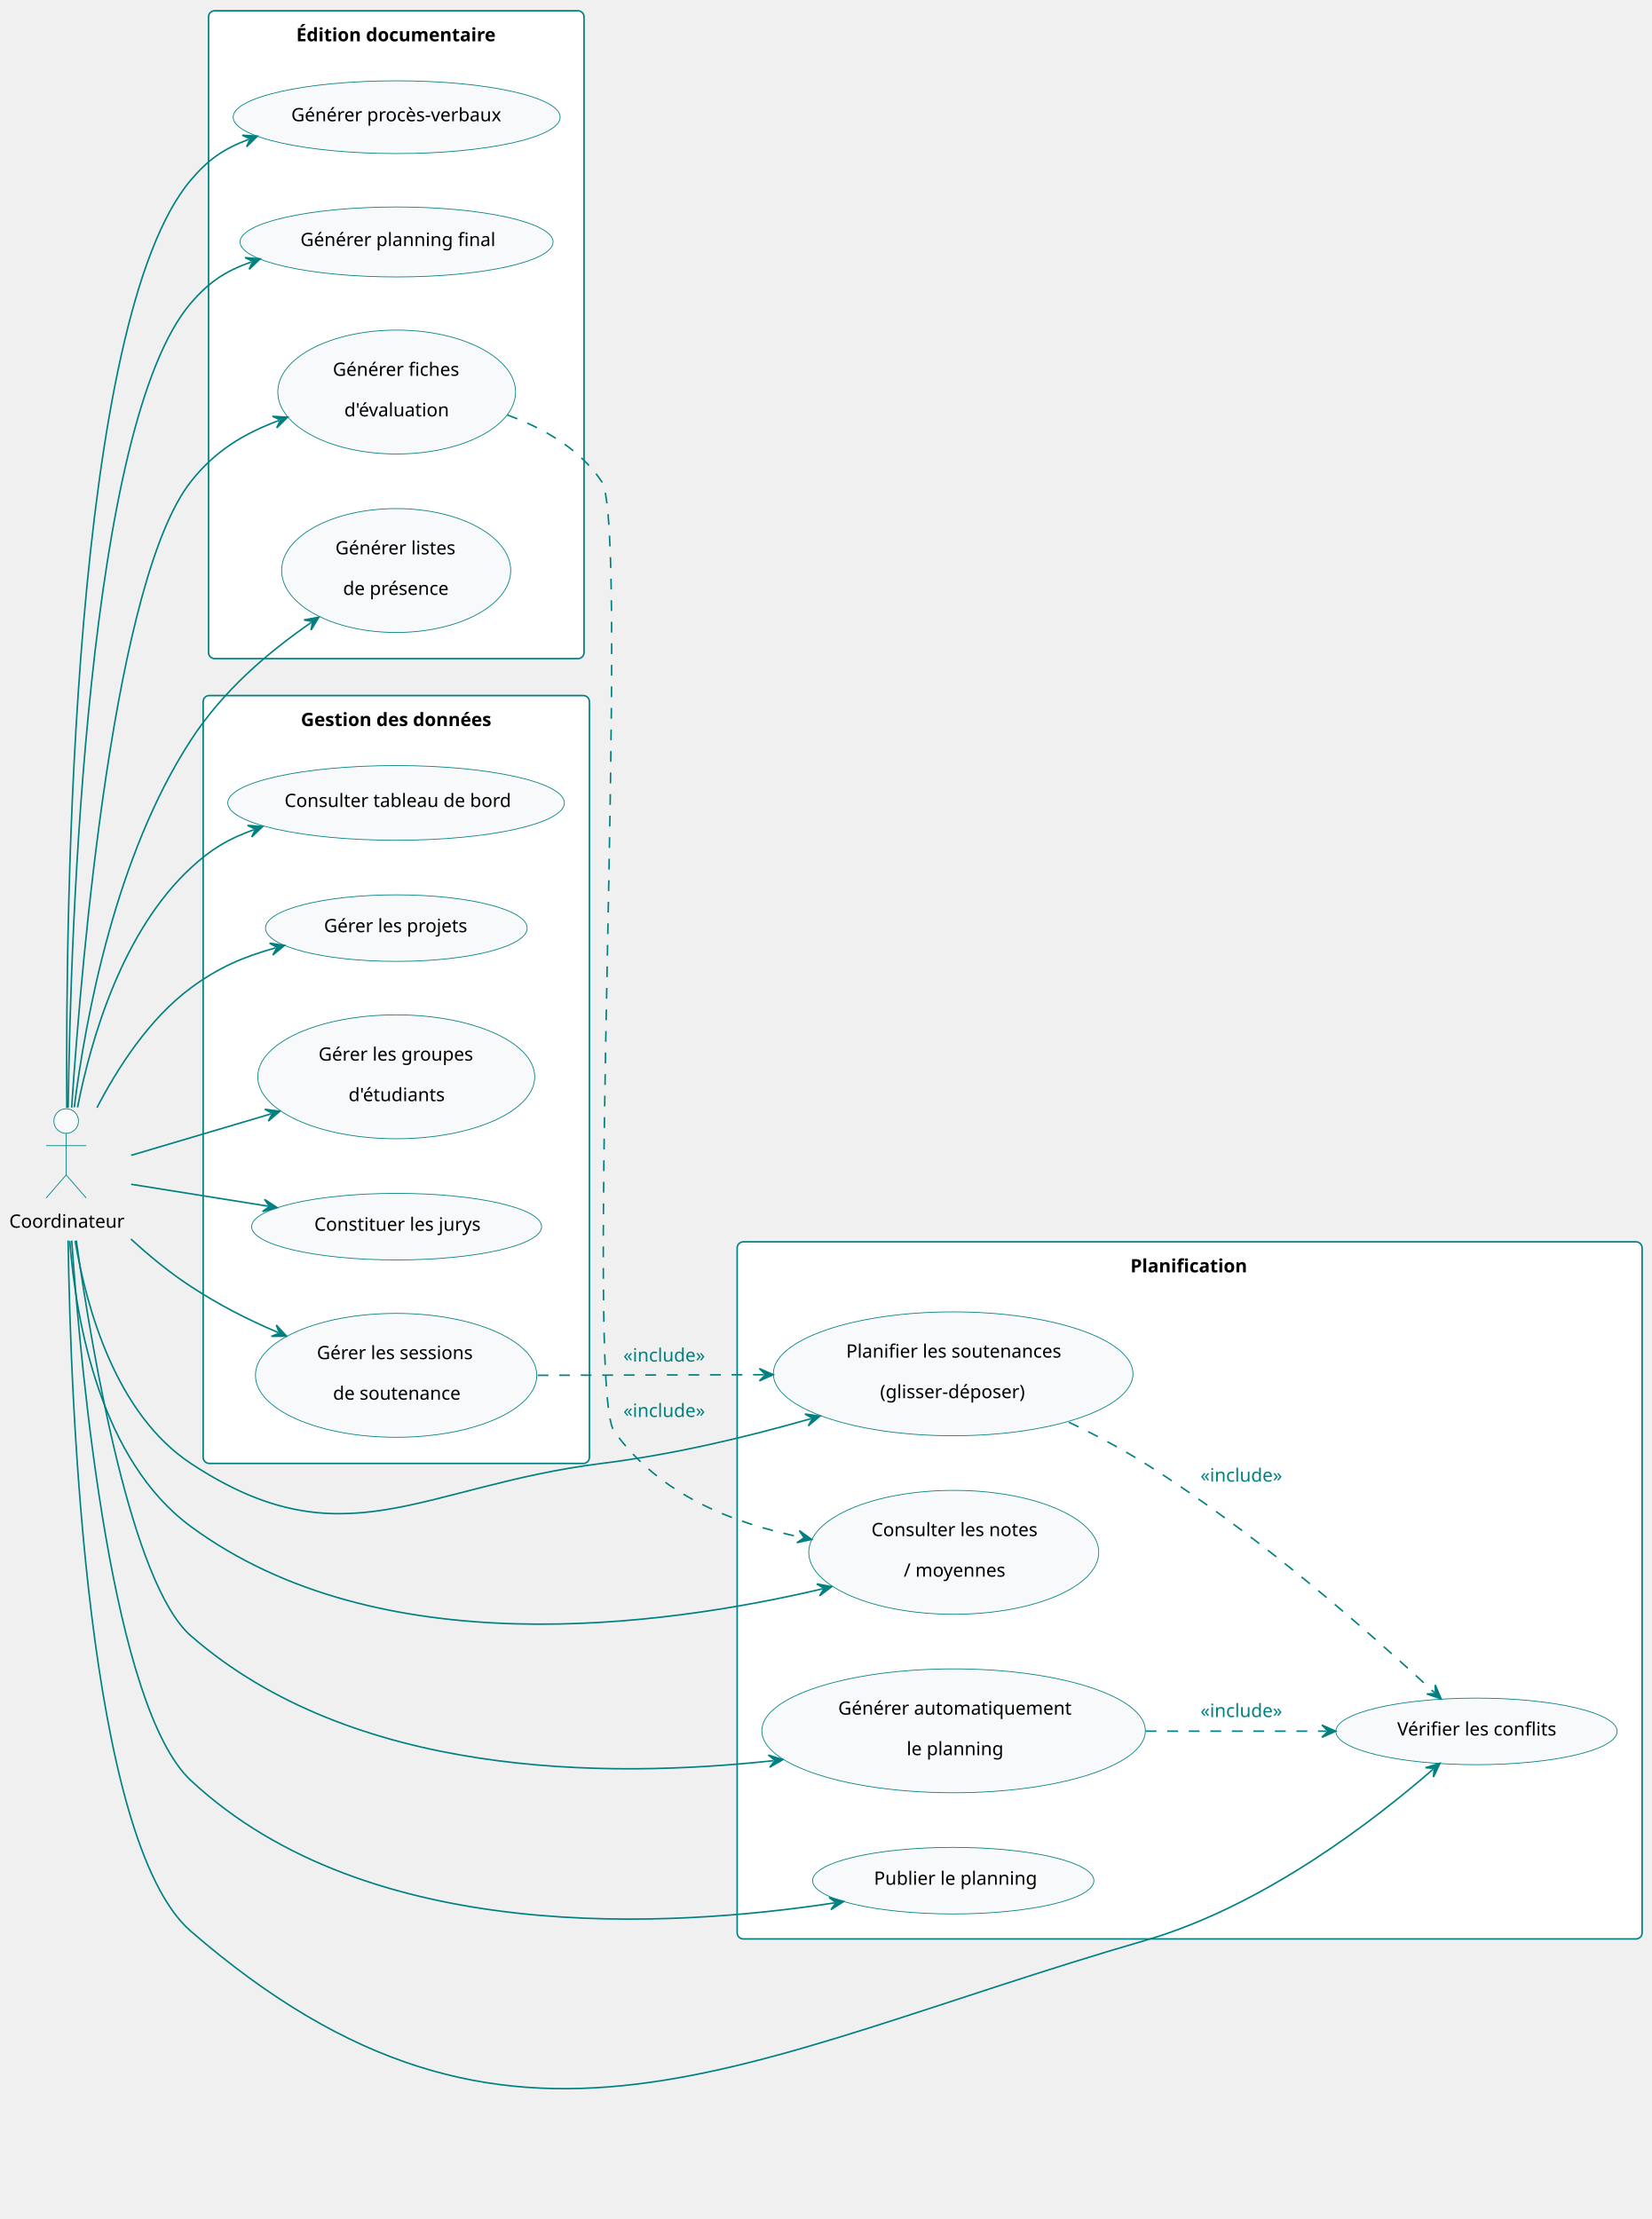
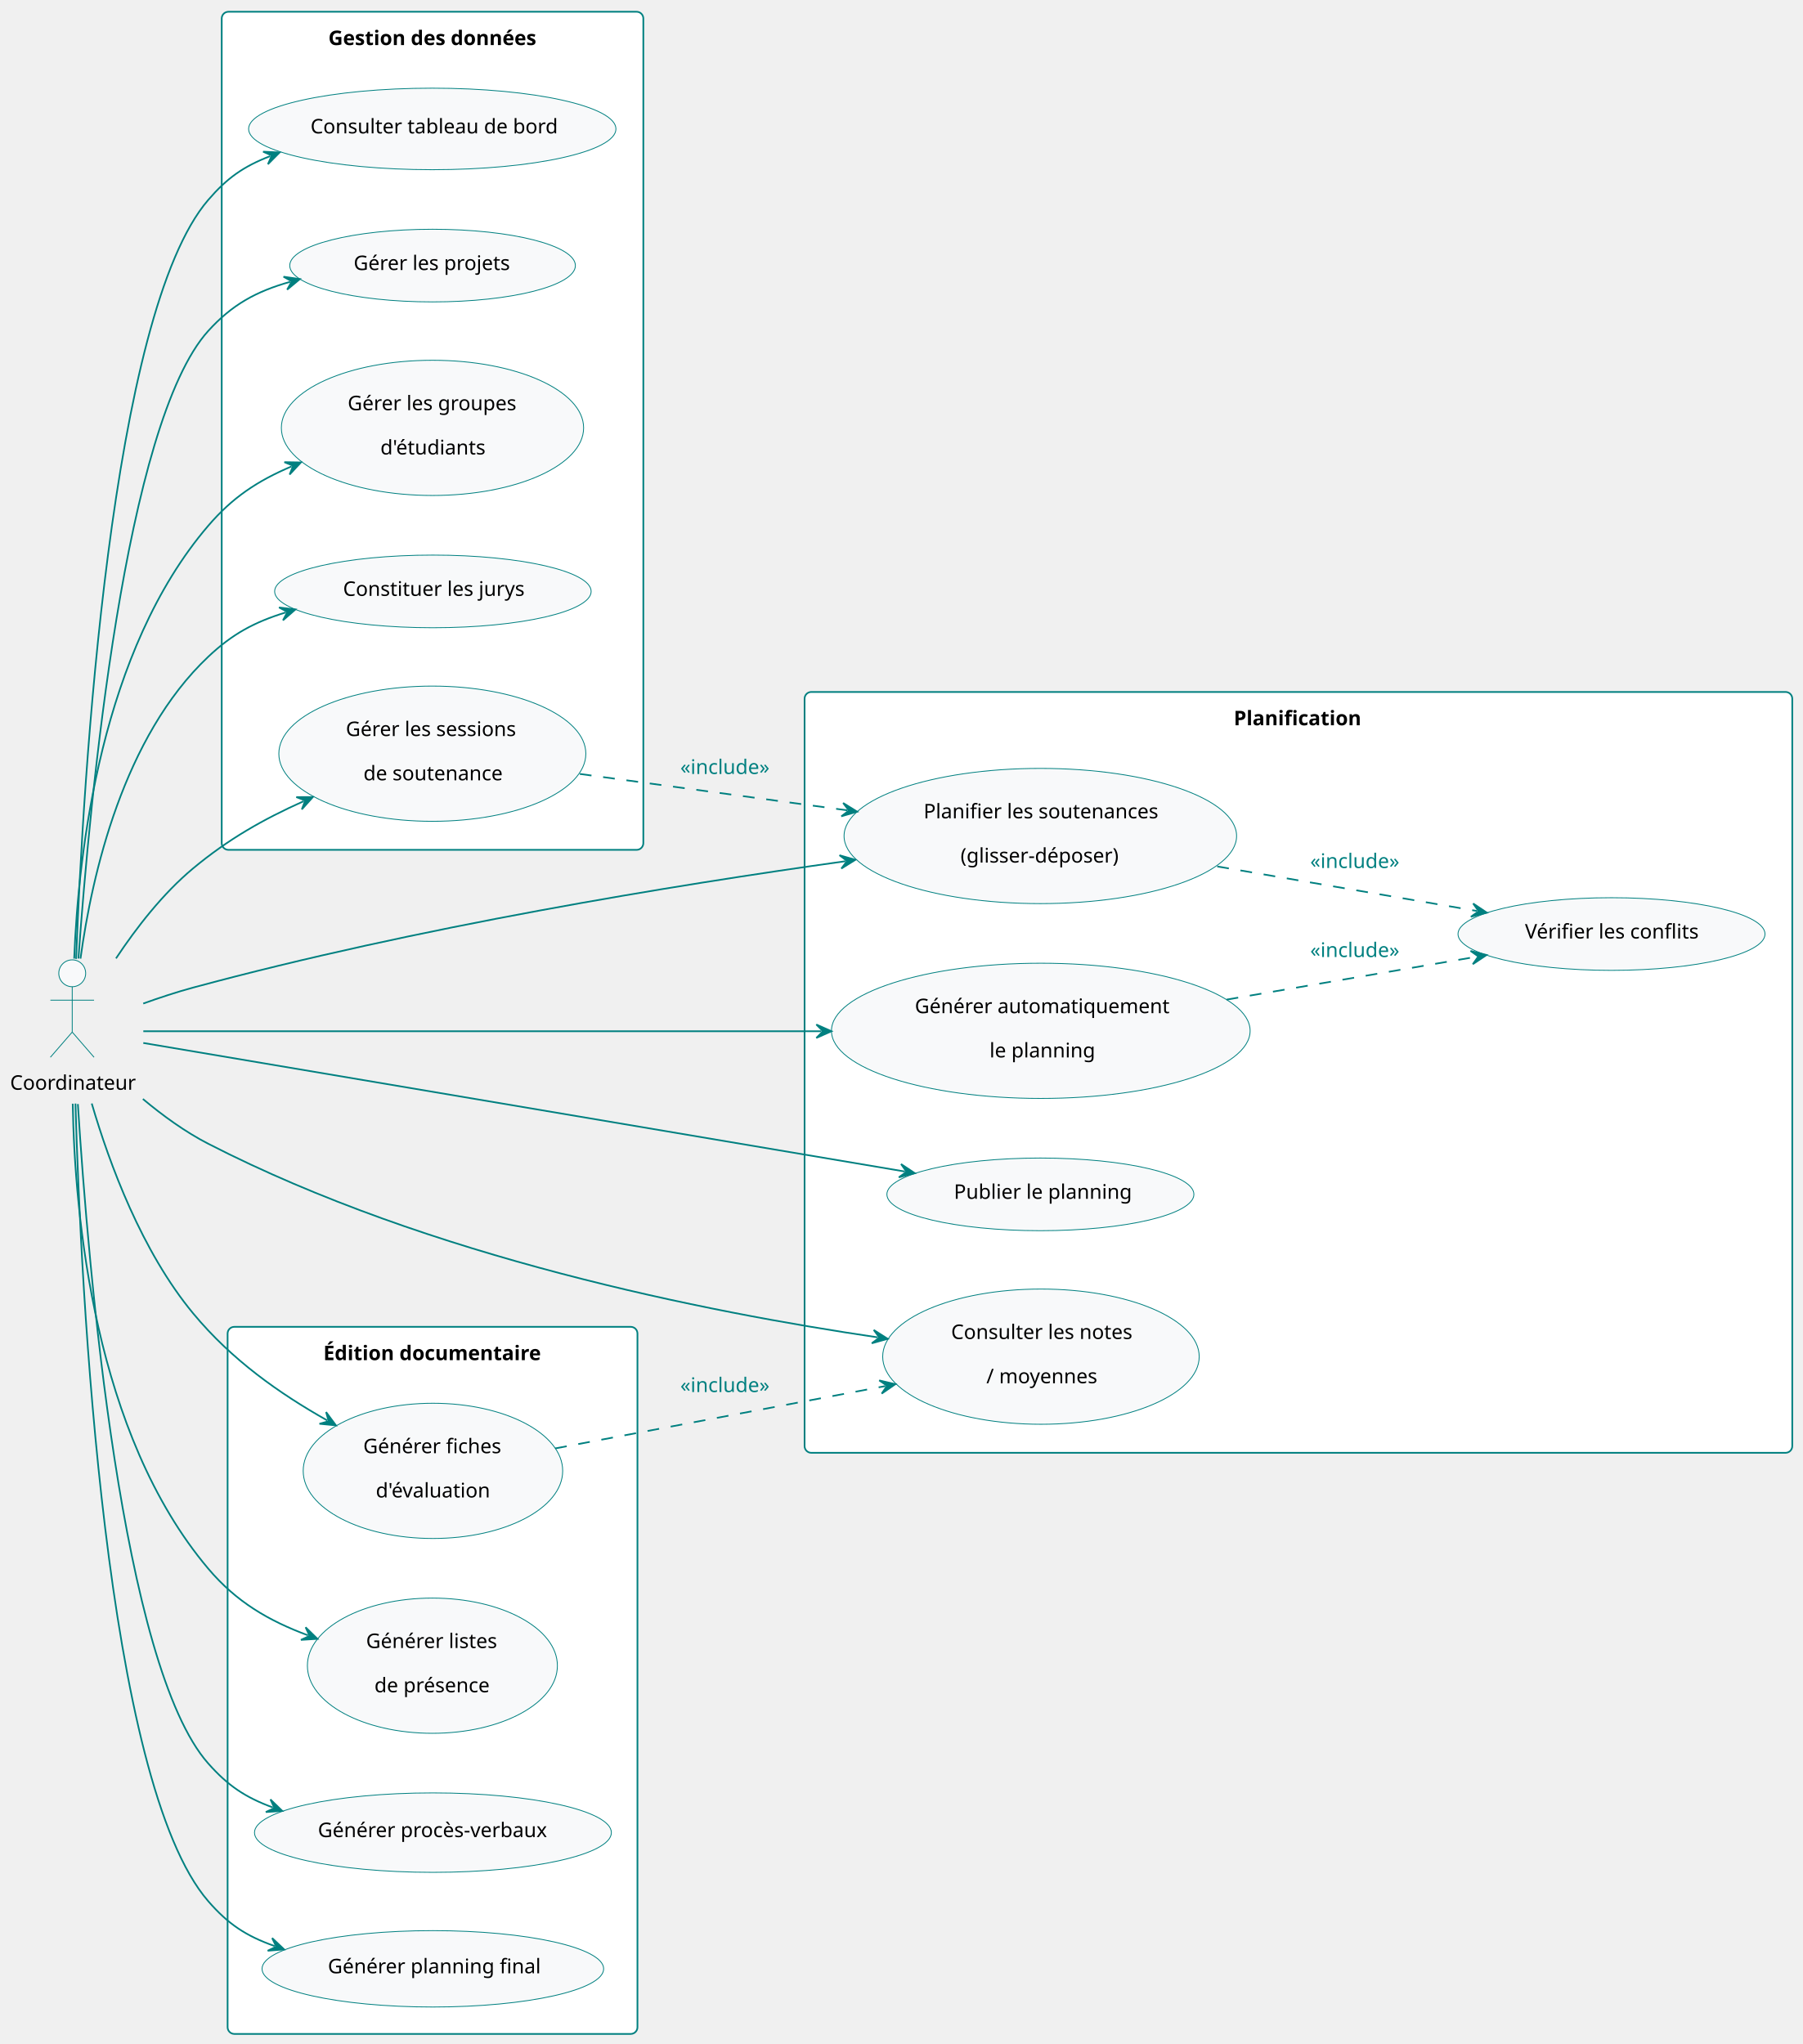
- <svg xmlns="http://www.w3.org/2000/svg" contentStyleType="text/css" height="1442px" preserveAspectRatio="none" style="width:1073px;height:1442px;background:#FFFFFF;" version="1.1" viewBox="0 0 1073 1442" width="1073px" zoomAndPan="magnify">
+ <svg xmlns="http://www.w3.org/2000/svg" contentStyleType="text/css" height="1217px" preserveAspectRatio="none" style="width:1073px;height:1217px;background:#FFFFFF;" version="1.1" viewBox="0 0 1073 1217" width="1073px" zoomAndPan="magnify">
  <defs />
  <g>
    <g id="cluster_Gestion des données">
-       <rect fill="#FFFFFF" height="499" rx="4" ry="4" style="stroke:#008080;stroke-width:1.0;" width="251" x="132" y="452" />
-       <text fill="#000000" font-family="sans-serif" font-size="12" font-weight="bold" lengthAdjust="spacing" textLength="124" x="195.5" y="471.828">Gestion des données</text>
+       <rect fill="#FFFFFF" height="499" rx="4" ry="4" style="stroke:#008080;stroke-width:1.0;" width="251" x="132" y="7" />
+       <text fill="#000000" font-family="sans-serif" font-size="12" font-weight="bold" lengthAdjust="spacing" textLength="124" x="195.5" y="26.828">Gestion des données</text>
    </g>
    <g id="cluster_Planification">
-       <rect fill="#FFFFFF" height="453" rx="4" ry="4" style="stroke:#008080;stroke-width:1.0;" width="588" x="479" y="807" />
-       <text fill="#000000" font-family="sans-serif" font-size="12" font-weight="bold" lengthAdjust="spacing" textLength="77" x="734.5" y="826.828">Planification</text>
+       <rect fill="#FFFFFF" height="453" rx="4" ry="4" style="stroke:#008080;stroke-width:1.0;" width="588" x="479" y="412" />
+       <text fill="#000000" font-family="sans-serif" font-size="12" font-weight="bold" lengthAdjust="spacing" textLength="77" x="734.5" y="431.828">Planification</text>
    </g>
    <g id="cluster_Édition documentaire">
-       <rect fill="#FFFFFF" height="421" rx="4" ry="4" style="stroke:#008080;stroke-width:1.0;" width="244" x="135.5" y="7" />
-       <text fill="#000000" font-family="sans-serif" font-size="12" font-weight="bold" lengthAdjust="spacing" textLength="130" x="192.5" y="26.828">Édition documentaire</text>
+       <rect fill="#FFFFFF" height="421" rx="4" ry="4" style="stroke:#008080;stroke-width:1.0;" width="244" x="135.5" y="790" />
+       <text fill="#000000" font-family="sans-serif" font-size="12" font-weight="bold" lengthAdjust="spacing" textLength="130" x="192.5" y="809.828">Édition documentaire</text>
    </g>
    <g id="elem_Dashboard">
-       <ellipse cx="257.348" cy="521.769" fill="#F8F9FA" rx="109.348" ry="24.27" style="stroke:#008080;stroke-width:0.5;" />
-       <text fill="#000000" font-family="sans-serif" font-size="12" lengthAdjust="spacing" textLength="145" x="184.848" y="524.426">Consulter tableau de bord</text>
+       <ellipse cx="257.348" cy="76.769" fill="#F8F9FA" rx="109.348" ry="24.27" style="stroke:#008080;stroke-width:0.5;" />
+       <text fill="#000000" font-family="sans-serif" font-size="12" lengthAdjust="spacing" textLength="145" x="184.848" y="79.426">Consulter tableau de bord</text>
    </g>
    <g id="elem_Projects">
-       <ellipse cx="257.524" cy="603.128" fill="#F8F9FA" rx="85.024" ry="21.628" style="stroke:#008080;stroke-width:0.5;" />
-       <text fill="#000000" font-family="sans-serif" font-size="12" lengthAdjust="spacing" textLength="94" x="210.524" y="605.784">Gérer les projets</text>
+       <ellipse cx="257.524" cy="158.128" fill="#F8F9FA" rx="85.024" ry="21.628" style="stroke:#008080;stroke-width:0.5;" />
+       <text fill="#000000" font-family="sans-serif" font-size="12" lengthAdjust="spacing" textLength="94" x="210.524" y="160.784">Gérer les projets</text>
    </g>
    <g id="elem_Groups">
-       <ellipse cx="257.474" cy="699.756" fill="#F8F9FA" rx="89.974" ry="40.256" style="stroke:#008080;stroke-width:0.5;" />
-       <text fill="#000000" font-family="sans-serif" font-size="12" lengthAdjust="spacing" textLength="101" x="206.974" y="689.24">Gérer les groupes</text>
-       <text fill="#000000" font-family="sans-serif" font-size="12" lengthAdjust="spacing" textLength="62" x="226.474" y="715.584">d'étudiants</text>
+       <ellipse cx="257.474" cy="254.756" fill="#F8F9FA" rx="89.974" ry="40.256" style="stroke:#008080;stroke-width:0.5;" />
+       <text fill="#000000" font-family="sans-serif" font-size="12" lengthAdjust="spacing" textLength="101" x="206.974" y="244.24">Gérer les groupes</text>
+       <text fill="#000000" font-family="sans-serif" font-size="12" lengthAdjust="spacing" textLength="62" x="226.474" y="270.584">d'étudiants</text>
    </g>
    <g id="elem_Juries">
-       <ellipse cx="257.717" cy="797.128" fill="#F8F9FA" rx="94.217" ry="21.628" style="stroke:#008080;stroke-width:0.5;" />
-       <text fill="#000000" font-family="sans-serif" font-size="12" lengthAdjust="spacing" textLength="107" x="204.217" y="799.784">Constituer les jurys</text>
+       <ellipse cx="257.717" cy="352.128" fill="#F8F9FA" rx="94.217" ry="21.628" style="stroke:#008080;stroke-width:0.5;" />
+       <text fill="#000000" font-family="sans-serif" font-size="12" lengthAdjust="spacing" textLength="107" x="204.217" y="354.784">Constituer les jurys</text>
    </g>
    <g id="elem_Sessions">
-       <ellipse cx="257.388" cy="893.756" fill="#F8F9FA" rx="91.388" ry="40.256" style="stroke:#008080;stroke-width:0.5;" />
-       <text fill="#000000" font-family="sans-serif" font-size="12" lengthAdjust="spacing" textLength="103" x="205.888" y="883.24">Gérer les sessions</text>
-       <text fill="#000000" font-family="sans-serif" font-size="12" lengthAdjust="spacing" textLength="82" x="216.388" y="909.584">de soutenance</text>
+       <ellipse cx="257.388" cy="448.756" fill="#F8F9FA" rx="91.388" ry="40.256" style="stroke:#008080;stroke-width:0.5;" />
+       <text fill="#000000" font-family="sans-serif" font-size="12" lengthAdjust="spacing" textLength="103" x="205.888" y="438.24">Gérer les sessions</text>
+       <text fill="#000000" font-family="sans-serif" font-size="12" lengthAdjust="spacing" textLength="82" x="216.388" y="464.584">de soutenance</text>
    </g>
    <g id="elem_Planner">
-       <ellipse cx="619.344" cy="892.756" fill="#F8F9FA" rx="116.844" ry="40.256" style="stroke:#008080;stroke-width:0.5;" />
-       <text fill="#000000" font-family="sans-serif" font-size="12" lengthAdjust="spacing" textLength="139" x="549.844" y="882.24">Planifier les soutenances</text>
-       <text fill="#000000" font-family="sans-serif" font-size="12" lengthAdjust="spacing" textLength="95" x="571.844" y="908.584">(glisser-déposer)</text>
+       <ellipse cx="619.344" cy="497.756" fill="#F8F9FA" rx="116.844" ry="40.256" style="stroke:#008080;stroke-width:0.5;" />
+       <text fill="#000000" font-family="sans-serif" font-size="12" lengthAdjust="spacing" textLength="139" x="549.844" y="487.24">Planifier les soutenances</text>
+       <text fill="#000000" font-family="sans-serif" font-size="12" lengthAdjust="spacing" textLength="95" x="571.844" y="513.584">(glisser-déposer)</text>
    </g>
    <g id="elem_AutoGen">
-       <ellipse cx="619.622" cy="1124.756" fill="#F8F9FA" rx="124.622" ry="40.256" style="stroke:#008080;stroke-width:0.5;" />
-       <text fill="#000000" font-family="sans-serif" font-size="12" lengthAdjust="spacing" textLength="150" x="544.622" y="1114.24">Générer automatiquement</text>
-       <text fill="#000000" font-family="sans-serif" font-size="12" lengthAdjust="spacing" textLength="61" x="589.122" y="1140.584">le planning</text>
+       <ellipse cx="619.622" cy="613.756" fill="#F8F9FA" rx="124.622" ry="40.256" style="stroke:#008080;stroke-width:0.5;" />
+       <text fill="#000000" font-family="sans-serif" font-size="12" lengthAdjust="spacing" textLength="150" x="544.622" y="603.24">Générer automatiquement</text>
+       <text fill="#000000" font-family="sans-serif" font-size="12" lengthAdjust="spacing" textLength="61" x="589.122" y="629.584">le planning</text>
    </g>
    <g id="elem_Publish">
-       <ellipse cx="619.388" cy="1222.128" fill="#F8F9FA" rx="91.388" ry="21.628" style="stroke:#008080;stroke-width:0.5;" />
-       <text fill="#000000" font-family="sans-serif" font-size="12" lengthAdjust="spacing" textLength="103" x="567.888" y="1224.784">Publier le planning</text>
+       <ellipse cx="619.388" cy="711.128" fill="#F8F9FA" rx="91.388" ry="21.628" style="stroke:#008080;stroke-width:0.5;" />
+       <text fill="#000000" font-family="sans-serif" font-size="12" lengthAdjust="spacing" textLength="103" x="567.888" y="713.784">Publier le planning</text>
    </g>
    <g id="elem_Conflicts">
-       <ellipse cx="959.388" cy="1125.128" fill="#F8F9FA" rx="91.388" ry="21.628" style="stroke:#008080;stroke-width:0.5;" />
-       <text fill="#000000" font-family="sans-serif" font-size="12" lengthAdjust="spacing" textLength="103" x="907.888" y="1127.784">Vérifier les conflits</text>
+       <ellipse cx="959.388" cy="556.128" fill="#F8F9FA" rx="91.388" ry="21.628" style="stroke:#008080;stroke-width:0.5;" />
+       <text fill="#000000" font-family="sans-serif" font-size="12" lengthAdjust="spacing" textLength="103" x="907.888" y="558.784">Vérifier les conflits</text>
    </g>
    <g id="elem_Grades">
-       <ellipse cx="619.717" cy="1008.756" fill="#F8F9FA" rx="94.217" ry="40.256" style="stroke:#008080;stroke-width:0.5;" />
-       <text fill="#000000" font-family="sans-serif" font-size="12" lengthAdjust="spacing" textLength="107" x="566.217" y="998.24">Consulter les notes</text>
-       <text fill="#000000" font-family="sans-serif" font-size="12" lengthAdjust="spacing" textLength="65" x="587.217" y="1024.584">/ moyennes</text>
+       <ellipse cx="619.717" cy="807.756" fill="#F8F9FA" rx="94.217" ry="40.256" style="stroke:#008080;stroke-width:0.5;" />
+       <text fill="#000000" font-family="sans-serif" font-size="12" lengthAdjust="spacing" textLength="107" x="566.217" y="797.24">Consulter les notes</text>
+       <text fill="#000000" font-family="sans-serif" font-size="12" lengthAdjust="spacing" textLength="65" x="587.217" y="823.584">/ moyennes</text>
    </g>
    <g id="elem_GenFiches">
-       <ellipse cx="257.746" cy="254.756" fill="#F8F9FA" rx="77.246" ry="40.256" style="stroke:#008080;stroke-width:0.5;" />
-       <text fill="#000000" font-family="sans-serif" font-size="12" lengthAdjust="spacing" textLength="83" x="216.246" y="244.24">Générer fiches</text>
-       <text fill="#000000" font-family="sans-serif" font-size="12" lengthAdjust="spacing" textLength="68" x="223.746" y="270.584">d'évaluation</text>
+       <ellipse cx="257.746" cy="875.756" fill="#F8F9FA" rx="77.246" ry="40.256" style="stroke:#008080;stroke-width:0.5;" />
+       <text fill="#000000" font-family="sans-serif" font-size="12" lengthAdjust="spacing" textLength="83" x="216.246" y="865.24">Générer fiches</text>
+       <text fill="#000000" font-family="sans-serif" font-size="12" lengthAdjust="spacing" textLength="68" x="223.746" y="891.584">d'évaluation</text>
    </g>
    <g id="elem_GenPres">
-       <ellipse cx="257.418" cy="370.756" fill="#F8F9FA" rx="74.418" ry="40.256" style="stroke:#008080;stroke-width:0.5;" />
-       <text fill="#000000" font-family="sans-serif" font-size="12" lengthAdjust="spacing" textLength="79" x="217.918" y="360.24">Générer listes</text>
-       <text fill="#000000" font-family="sans-serif" font-size="12" lengthAdjust="spacing" textLength="69" x="222.918" y="386.584">de présence</text>
+       <ellipse cx="257.418" cy="991.756" fill="#F8F9FA" rx="74.418" ry="40.256" style="stroke:#008080;stroke-width:0.5;" />
+       <text fill="#000000" font-family="sans-serif" font-size="12" lengthAdjust="spacing" textLength="79" x="217.918" y="981.24">Générer listes</text>
+       <text fill="#000000" font-family="sans-serif" font-size="12" lengthAdjust="spacing" textLength="69" x="222.918" y="1007.584">de présence</text>
    </g>
    <g id="elem_GenPV">
-       <ellipse cx="257.737" cy="76.147" fill="#F8F9FA" rx="106.237" ry="23.647" style="stroke:#008080;stroke-width:0.5;" />
-       <text fill="#000000" font-family="sans-serif" font-size="12" lengthAdjust="spacing" textLength="137" x="189.237" y="78.803">Générer procès-verbaux</text>
+       <ellipse cx="257.737" cy="1091.147" fill="#F8F9FA" rx="106.237" ry="23.647" style="stroke:#008080;stroke-width:0.5;" />
+       <text fill="#000000" font-family="sans-serif" font-size="12" lengthAdjust="spacing" textLength="137" x="189.237" y="1093.803">Générer procès-verbaux</text>
    </g>
    <g id="elem_GenPlanning">
-       <ellipse cx="257.691" cy="157.238" fill="#F8F9FA" rx="101.691" ry="22.738" style="stroke:#008080;stroke-width:0.5;" />
-       <text fill="#000000" font-family="sans-serif" font-size="12" lengthAdjust="spacing" textLength="125" x="195.191" y="159.894">Générer planning final</text>
+       <ellipse cx="257.691" cy="1172.238" fill="#F8F9FA" rx="101.691" ry="22.738" style="stroke:#008080;stroke-width:0.5;" />
+       <text fill="#000000" font-family="sans-serif" font-size="12" lengthAdjust="spacing" textLength="125" x="195.191" y="1174.894">Générer planning final</text>
    </g>
    <g id="elem_Coord">
-       <ellipse cx="43" cy="728.5" fill="#F8F9FA" rx="8" ry="8" style="stroke:#008080;stroke-width:0.5;" />
-       <path d="M43,736.5 L43,763.5 M30,744.5 L56,744.5 M43,763.5 L30,778.5 M43,763.5 L56,778.5 " fill="none" style="stroke:#008080;stroke-width:0.5;" />
-       <text fill="#000000" font-family="sans-serif" font-size="12" lengthAdjust="spacing" textLength="74" x="6" y="797.828">Coordinateur</text>
+       <ellipse cx="43" cy="579.5" fill="#F8F9FA" rx="8" ry="8" style="stroke:#008080;stroke-width:0.5;" />
+       <path d="M43,587.5 L43,614.5 M30,595.5 L56,595.5 M43,614.5 L30,629.5 M43,614.5 L56,629.5 " fill="none" style="stroke:#008080;stroke-width:0.5;" />
+       <text fill="#000000" font-family="sans-serif" font-size="12" lengthAdjust="spacing" textLength="74" x="6" y="648.828">Coordinateur</text>
    </g>
    <g id="link_Planner_Conflicts">
-       <path d="M694.54,924.2 C711.22,932.2 728.55,941.31 744,951 C819.76,998.52 894.589,1065.061 932.019,1099.911 " fill="none" id="Planner-to-Conflicts" style="stroke:#008080;stroke-width:1.0;stroke-dasharray:7.0,7.0;" />
-       <polygon fill="#008080" points="936.41,1104,932.549,1094.94,932.751,1100.593,927.097,1100.795,936.41,1104" style="stroke:#008080;stroke-width:1.0;" />
-       <text fill="#008080" font-family="sans-serif" font-size="12" lengthAdjust="spacing" textLength="52" x="780" y="962.828">«include»</text>
+       <path d="M724.67,515.88 C776.65,524.8 832.366,534.356 879.306,542.406 " fill="none" id="Planner-to-Conflicts" style="stroke:#008080;stroke-width:1.0;stroke-dasharray:7.0,7.0;" />
+       <polygon fill="#008080" points="885.22,543.42,877.026,537.956,880.292,542.575,875.673,545.841,885.22,543.42" style="stroke:#008080;stroke-width:1.0;" />
+       <text fill="#008080" font-family="sans-serif" font-size="12" lengthAdjust="spacing" textLength="52" x="780" y="516.828">«include»</text>
    </g>
    <g id="link_Sessions_Planner">
-       <path d="M349.34,893.75 C395.79,893.62 446.84,893.477 496.44,893.337 " fill="none" id="Sessions-to-Planner" style="stroke:#008080;stroke-width:1.0;stroke-dasharray:7.0,7.0;" />
-       <polygon fill="#008080" points="502.44,893.32,493.429,889.345,497.44,893.334,493.451,897.345,502.44,893.32" style="stroke:#008080;stroke-width:1.0;" />
-       <text fill="#008080" font-family="sans-serif" font-size="12" lengthAdjust="spacing" textLength="52" x="405" y="884.828">«include»</text>
+       <path d="M345.19,460.8 C394.81,467.55 451.565,475.281 504.385,482.471 " fill="none" id="Sessions-to-Planner" style="stroke:#008080;stroke-width:1.0;stroke-dasharray:7.0,7.0;" />
+       <polygon fill="#008080" points="510.33,483.28,501.952,478.103,505.376,482.606,500.873,486.029,510.33,483.28" style="stroke:#008080;stroke-width:1.0;" />
+       <text fill="#008080" font-family="sans-serif" font-size="12" lengthAdjust="spacing" textLength="52" x="405" y="460.828">«include»</text>
    </g>
    <g id="link_AutoGen_Conflicts">
-       <path d="M744.44,1125 C785.32,1125 824,1125 861.92,1125 " fill="none" id="AutoGen-to-Conflicts" style="stroke:#008080;stroke-width:1.0;stroke-dasharray:7.0,7.0;" />
-       <polygon fill="#008080" points="867.92,1125,858.92,1121,862.92,1125,858.92,1129,867.92,1125" style="stroke:#008080;stroke-width:1.0;" />
-       <text fill="#008080" font-family="sans-serif" font-size="12" lengthAdjust="spacing" textLength="52" x="780" y="1115.828">«include»</text>
+       <path d="M730.24,595.17 C780.94,586.47 833.866,577.384 879.106,569.624 " fill="none" id="AutoGen-to-Conflicts" style="stroke:#008080;stroke-width:1.0;stroke-dasharray:7.0,7.0;" />
+       <polygon fill="#008080" points="885.02,568.61,875.473,566.189,880.092,569.455,876.826,574.074,885.02,568.61" style="stroke:#008080;stroke-width:1.0;" />
+       <text fill="#008080" font-family="sans-serif" font-size="12" lengthAdjust="spacing" textLength="52" x="780" y="569.828">«include»</text>
    </g>
    <g id="link_GenFiches_Grades">
-       <path d="M329.64,269.67 C353.17,278.24 376.91,291.76 391,313 C409.95,341.57 379.11,902.08 399,930 C428.26,971.06 475.102,989.666 521.532,999.176 " fill="none" id="GenFiches-to-Grades" style="stroke:#008080;stroke-width:1.0;stroke-dasharray:7.0,7.0;" />
-       <polygon fill="#008080" points="527.41,1000.38,519.396,994.655,522.512,999.377,517.79,1002.493,527.41,1000.38" style="stroke:#008080;stroke-width:1.0;" />
-       <text fill="#008080" font-family="sans-serif" font-size="12" lengthAdjust="spacing" textLength="52" x="405" y="920.828">«include»</text>
+       <path d="M330.49,862.4 C388.86,851.38 465.394,836.924 527.124,825.264 " fill="none" id="GenFiches-to-Grades" style="stroke:#008080;stroke-width:1.0;stroke-dasharray:7.0,7.0;" />
+       <polygon fill="#008080" points="533.02,824.15,523.434,821.89,528.107,825.078,524.919,829.751,533.02,824.15" style="stroke:#008080;stroke-width:1.0;" />
+       <text fill="#008080" font-family="sans-serif" font-size="12" lengthAdjust="spacing" textLength="52" x="405" y="828.828">«include»</text>
    </g>
    <g id="link_Coord_Dashboard">
-       <path d="M50.38,719.63 C59.23,674.66 79.5,605.27 124,564 C137.09,551.86 148.047,545.257 165.026,539.127 " fill="none" id="Coord-to-Dashboard" style="stroke:#008080;stroke-width:1.0;" />
-       <polygon fill="#008080" points="170.67,537.09,160.846,536.384,165.967,538.788,163.563,543.908,170.67,537.09" style="stroke:#008080;stroke-width:1.0;" />
+       <path d="M45.32,570.93 C49.47,463.33 65.7,186.55 124,119 C135.19,106.03 144.776,99.189 160.866,92.95 " fill="none" id="Coord-to-Dashboard" style="stroke:#008080;stroke-width:1.0;" />
+       <polygon fill="#008080" points="166.46,90.78,156.623,90.305,161.798,92.588,159.515,97.764,166.46,90.78" style="stroke:#008080;stroke-width:1.0;" />
    </g>
    <g id="link_Coord_Projects">
-       <path d="M63,719.83 C76.52,693.79 97.06,661.9 124,642 C141.74,628.89 158.055,621.752 179.095,615.962 " fill="none" id="Coord-to-Projects" style="stroke:#008080;stroke-width:1.0;" />
-       <polygon fill="#008080" points="184.88,614.37,175.141,612.901,180.059,615.697,177.264,620.615,184.88,614.37" style="stroke:#008080;stroke-width:1.0;" />
+       <path d="M46.7,570.7 C53.5,475.4 74.46,251.58 124,197 C138.18,181.38 152.496,173.51 172.756,167.79 " fill="none" id="Coord-to-Projects" style="stroke:#008080;stroke-width:1.0;" />
+       <polygon fill="#008080" points="178.53,166.16,168.782,164.756,173.718,167.518,170.955,172.455,178.53,166.16" style="stroke:#008080;stroke-width:1.0;" />
    </g>
    <g id="link_Coord_Groups">
-       <path d="M85.22,750.78 C112.62,742.65 143.637,733.455 176.088,723.835 " fill="none" id="Coord-to-Groups" style="stroke:#008080;stroke-width:1.0;" />
-       <polygon fill="#008080" points="181.84,722.13,172.074,720.853,177.046,723.551,174.348,728.523,181.84,722.13" style="stroke:#008080;stroke-width:1.0;" />
+       <path d="M44.17,570.76 C46.67,506.99 60.28,387.28 124,313 C138.47,296.13 153.249,286.35 173.619,277.68 " fill="none" id="Coord-to-Groups" style="stroke:#008080;stroke-width:1.0;" />
+       <polygon fill="#008080" points="179.14,275.33,169.292,275.174,174.539,277.288,172.425,282.535,179.14,275.33" style="stroke:#008080;stroke-width:1.0;" />
    </g>
    <g id="link_Coord_Juries">
-       <path d="M85.22,769.59 C112.14,773.9 142.176,778.701 174.196,783.831 " fill="none" id="Coord-to-Juries" style="stroke:#008080;stroke-width:1.0;" />
-       <polygon fill="#008080" points="180.12,784.78,171.866,779.407,175.183,783.989,170.601,787.306,180.12,784.78" style="stroke:#008080;stroke-width:1.0;" />
+       <path d="M47.92,570.77 C54.77,520.61 73.44,438.7 124,391 C138.3,377.51 151.305,370.424 170.165,364.624 " fill="none" id="Coord-to-Juries" style="stroke:#008080;stroke-width:1.0;" />
+       <polygon fill="#008080" points="175.9,362.86,166.122,361.682,171.121,364.33,168.473,369.329,175.9,362.86" style="stroke:#008080;stroke-width:1.0;" />
    </g>
    <g id="link_Coord_Sessions">
-       <path d="M85.04,805.16 C96.96,816.06 110.44,827.19 124,836 C143.16,848.45 159.927,857.002 180.697,865.922 " fill="none" id="Coord-to-Sessions" style="stroke:#008080;stroke-width:1.0;" />
-       <polygon fill="#008080" points="186.21,868.29,179.519,861.063,181.616,866.317,176.362,868.414,186.21,868.29" style="stroke:#008080;stroke-width:1.0;" />
+       <path d="M69.06,570.64 C81.19,552.37 97.02,531.94 115,517 C135.96,499.58 156.666,487.846 180.786,477.026 " fill="none" id="Coord-to-Sessions" style="stroke:#008080;stroke-width:1.0;" />
+       <polygon fill="#008080" points="186.26,474.57,176.411,474.604,181.698,476.616,179.686,481.903,186.26,474.57" style="stroke:#008080;stroke-width:1.0;" />
    </g>
    <g id="link_Coord_Planner">
-       <path d="M48.84,806.37 C56.41,851.2 75.62,919.01 124,951 C222.98,1016.45 273.26,965.77 391,951 C438.62,945.02 484.799,933.913 527.009,921.893 " fill="none" id="Coord-to-Planner" style="stroke:#008080;stroke-width:1.0;" />
-       <polygon fill="#008080" points="532.78,920.25,523.029,918.868,527.971,921.619,525.22,926.562,532.78,920.25" style="stroke:#008080;stroke-width:1.0;" />
+       <path d="M85.28,597.51 C94.93,594.04 105.24,590.64 115,588 C248.73,551.86 400.498,527.173 503.308,512.763 " fill="none" id="Coord-to-Planner" style="stroke:#008080;stroke-width:1.0;" />
+       <polygon fill="#008080" points="509.25,511.93,499.782,509.218,504.298,512.624,500.892,517.14,509.25,511.93" style="stroke:#008080;stroke-width:1.0;" />
    </g>
    <g id="link_Coord_AutoGen">
-       <path d="M49.56,806.12 C60.1,880.78 85.47,1029.37 124,1063 C229.12,1154.73 392.045,1156.147 502.665,1144.147 " fill="none" id="Coord-to-AutoGen" style="stroke:#008080;stroke-width:1.0;" />
-       <polygon fill="#008080" points="508.63,1143.5,499.251,1140.494,503.659,1144.039,500.114,1148.447,508.63,1143.5" style="stroke:#008080;stroke-width:1.0;" />
+       <path d="M85.32,614 C169.9,614 359.68,614 488.99,614 " fill="none" id="Coord-to-AutoGen" style="stroke:#008080;stroke-width:1.0;" />
+       <polygon fill="#008080" points="494.99,614,485.99,610,489.99,614,485.99,618,494.99,614" style="stroke:#008080;stroke-width:1.0;" />
    </g>
    <g id="link_Coord_Publish">
-       <path d="M46.6,806.2 C53.09,898.36 73.28,1109.69 124,1157 C239.56,1264.78 435.739,1252.825 542.269,1236.565 " fill="none" id="Coord-to-Publish" style="stroke:#008080;stroke-width:1.0;" />
-       <polygon fill="#008080" points="548.2,1235.66,538.699,1233.064,543.257,1236.414,539.907,1240.972,548.2,1235.66" style="stroke:#008080;stroke-width:1.0;" />
-     </g>
-     <g id="link_Coord_Conflicts">
-       <path d="M44.26,806.09 C45.92,915 56.77,1196.81 124,1255 C332.36,1435.34 479.36,1337.82 744,1261 C821.92,1238.38 894.113,1181.957 931.103,1149.787 " fill="none" id="Coord-to-Conflicts" style="stroke:#008080;stroke-width:1.0;" />
-       <polygon fill="#008080" points="935.63,1145.85,926.214,1148.738,931.857,1149.131,931.464,1154.774,935.63,1145.85" style="stroke:#008080;stroke-width:1.0;" />
+       <path d="M85.32,620.98 C181.67,637.24 416.414,676.881 538.724,697.531 " fill="none" id="Coord-to-Publish" style="stroke:#008080;stroke-width:1.0;" />
+       <polygon fill="#008080" points="544.64,698.53,536.432,693.087,539.71,697.698,535.1,700.976,544.64,698.53" style="stroke:#008080;stroke-width:1.0;" />
    </g>
    <g id="link_Coord_Grades">
-       <path d="M45.31,806.45 C49.51,859.93 65.5,948.93 124,992 C246.1,1081.88 429.059,1057.273 534.539,1032.473 " fill="none" id="Coord-to-Grades" style="stroke:#008080;stroke-width:1.0;" />
-       <polygon fill="#008080" points="540.38,1031.1,530.703,1029.266,535.513,1032.244,532.534,1037.054,540.38,1031.1" style="stroke:#008080;stroke-width:1.0;" />
+       <path d="M85.06,654.33 C96.88,664.22 110.3,673.97 124,681 C255.68,748.6 420.064,781.176 522.564,796.266 " fill="none" id="Coord-to-Grades" style="stroke:#008080;stroke-width:1.0;" />
+       <polygon fill="#008080" points="528.5,797.14,520.179,791.872,523.553,796.412,519.013,799.787,528.5,797.14" style="stroke:#008080;stroke-width:1.0;" />
    </g>
    <g id="link_Coord_GenFiches">
-       <path d="M46.56,719.78 C53.27,619.74 74.42,375.96 124,313 C139.69,293.07 158.013,281.949 181.243,273.229 " fill="none" id="Coord-to-GenFiches" style="stroke:#008080;stroke-width:1.0;" />
-       <polygon fill="#008080" points="186.86,271.12,177.028,270.538,182.179,272.877,179.84,278.028,186.86,271.12" style="stroke:#008080;stroke-width:1.0;" />
+       <path d="M54.63,657.03 C65.27,693.35 84.49,745.19 115,782 C138.06,809.81 166.226,829.579 194.776,845.709 " fill="none" id="Coord-to-GenFiches" style="stroke:#008080;stroke-width:1.0;" />
+       <polygon fill="#008080" points="200,848.66,194.132,840.75,195.647,846.201,190.196,847.716,200,848.66" style="stroke:#008080;stroke-width:1.0;" />
    </g>
    <g id="link_Coord_GenPres">
-       <path d="M48.24,719.58 C55.64,661.2 75.13,556.06 124,481 C145.21,448.43 174.108,423.988 202.288,404.458 " fill="none" id="Coord-to-GenPres" style="stroke:#008080;stroke-width:1.0;" />
-       <polygon fill="#008080" points="207.22,401.04,197.544,402.879,203.111,403.888,202.101,409.454,207.22,401.04" style="stroke:#008080;stroke-width:1.0;" />
+       <path d="M43.3,657.15 C44.48,724.12 56.18,853.74 124,934 C140.69,953.76 159.777,964.906 183.357,973.686 " fill="none" id="Coord-to-GenPres" style="stroke:#008080;stroke-width:1.0;" />
+       <polygon fill="#008080" points="188.98,975.78,181.941,968.891,184.294,974.035,179.15,976.388,188.98,975.78" style="stroke:#008080;stroke-width:1.0;" />
    </g>
    <g id="link_Coord_GenPV">
-       <path d="M43.41,719.95 C42.52,590.53 46.64,208.27 124,117 C135.29,103.68 145.19,96.721 161.64,90.571 " fill="none" id="Coord-to-GenPV" style="stroke:#008080;stroke-width:1.0;" />
-       <polygon fill="#008080" points="167.26,88.47,157.429,87.875,162.577,90.221,160.231,95.368,167.26,88.47" style="stroke:#008080;stroke-width:1.0;" />
+       <path d="M46.36,657.35 C52.57,755.78 72.58,992.09 124,1050 C135.67,1063.14 145.83,1070.056 162.44,1076.176 " fill="none" id="Coord-to-GenPV" style="stroke:#008080;stroke-width:1.0;" />
+       <polygon fill="#008080" points="168.07,1078.25,161.008,1071.385,163.378,1076.521,158.242,1078.892,168.07,1078.25" style="stroke:#008080;stroke-width:1.0;" />
    </g>
    <g id="link_Coord_GenPlanning">
-       <path d="M44.28,719.88 C45.94,601.59 56.64,275.52 124,197 C135.73,183.32 146.301,176.214 163.391,170.194 " fill="none" id="Coord-to-GenPlanning" style="stroke:#008080;stroke-width:1.0;" />
-       <polygon fill="#008080" points="169.05,168.2,159.232,167.417,164.334,169.861,161.89,174.963,169.05,168.2" style="stroke:#008080;stroke-width:1.0;" />
+       <path d="M44.92,657.06 C48.15,768.24 62.45,1061.17 124,1132 C135.82,1145.6 146.431,1152.677 163.521,1158.697 " fill="none" id="Coord-to-GenPlanning" style="stroke:#008080;stroke-width:1.0;" />
+       <polygon fill="#008080" points="169.18,1160.69,162.02,1153.927,164.464,1159.029,159.362,1161.473,169.18,1160.69" style="stroke:#008080;stroke-width:1.0;" />
    </g>
  </g>
</svg>
